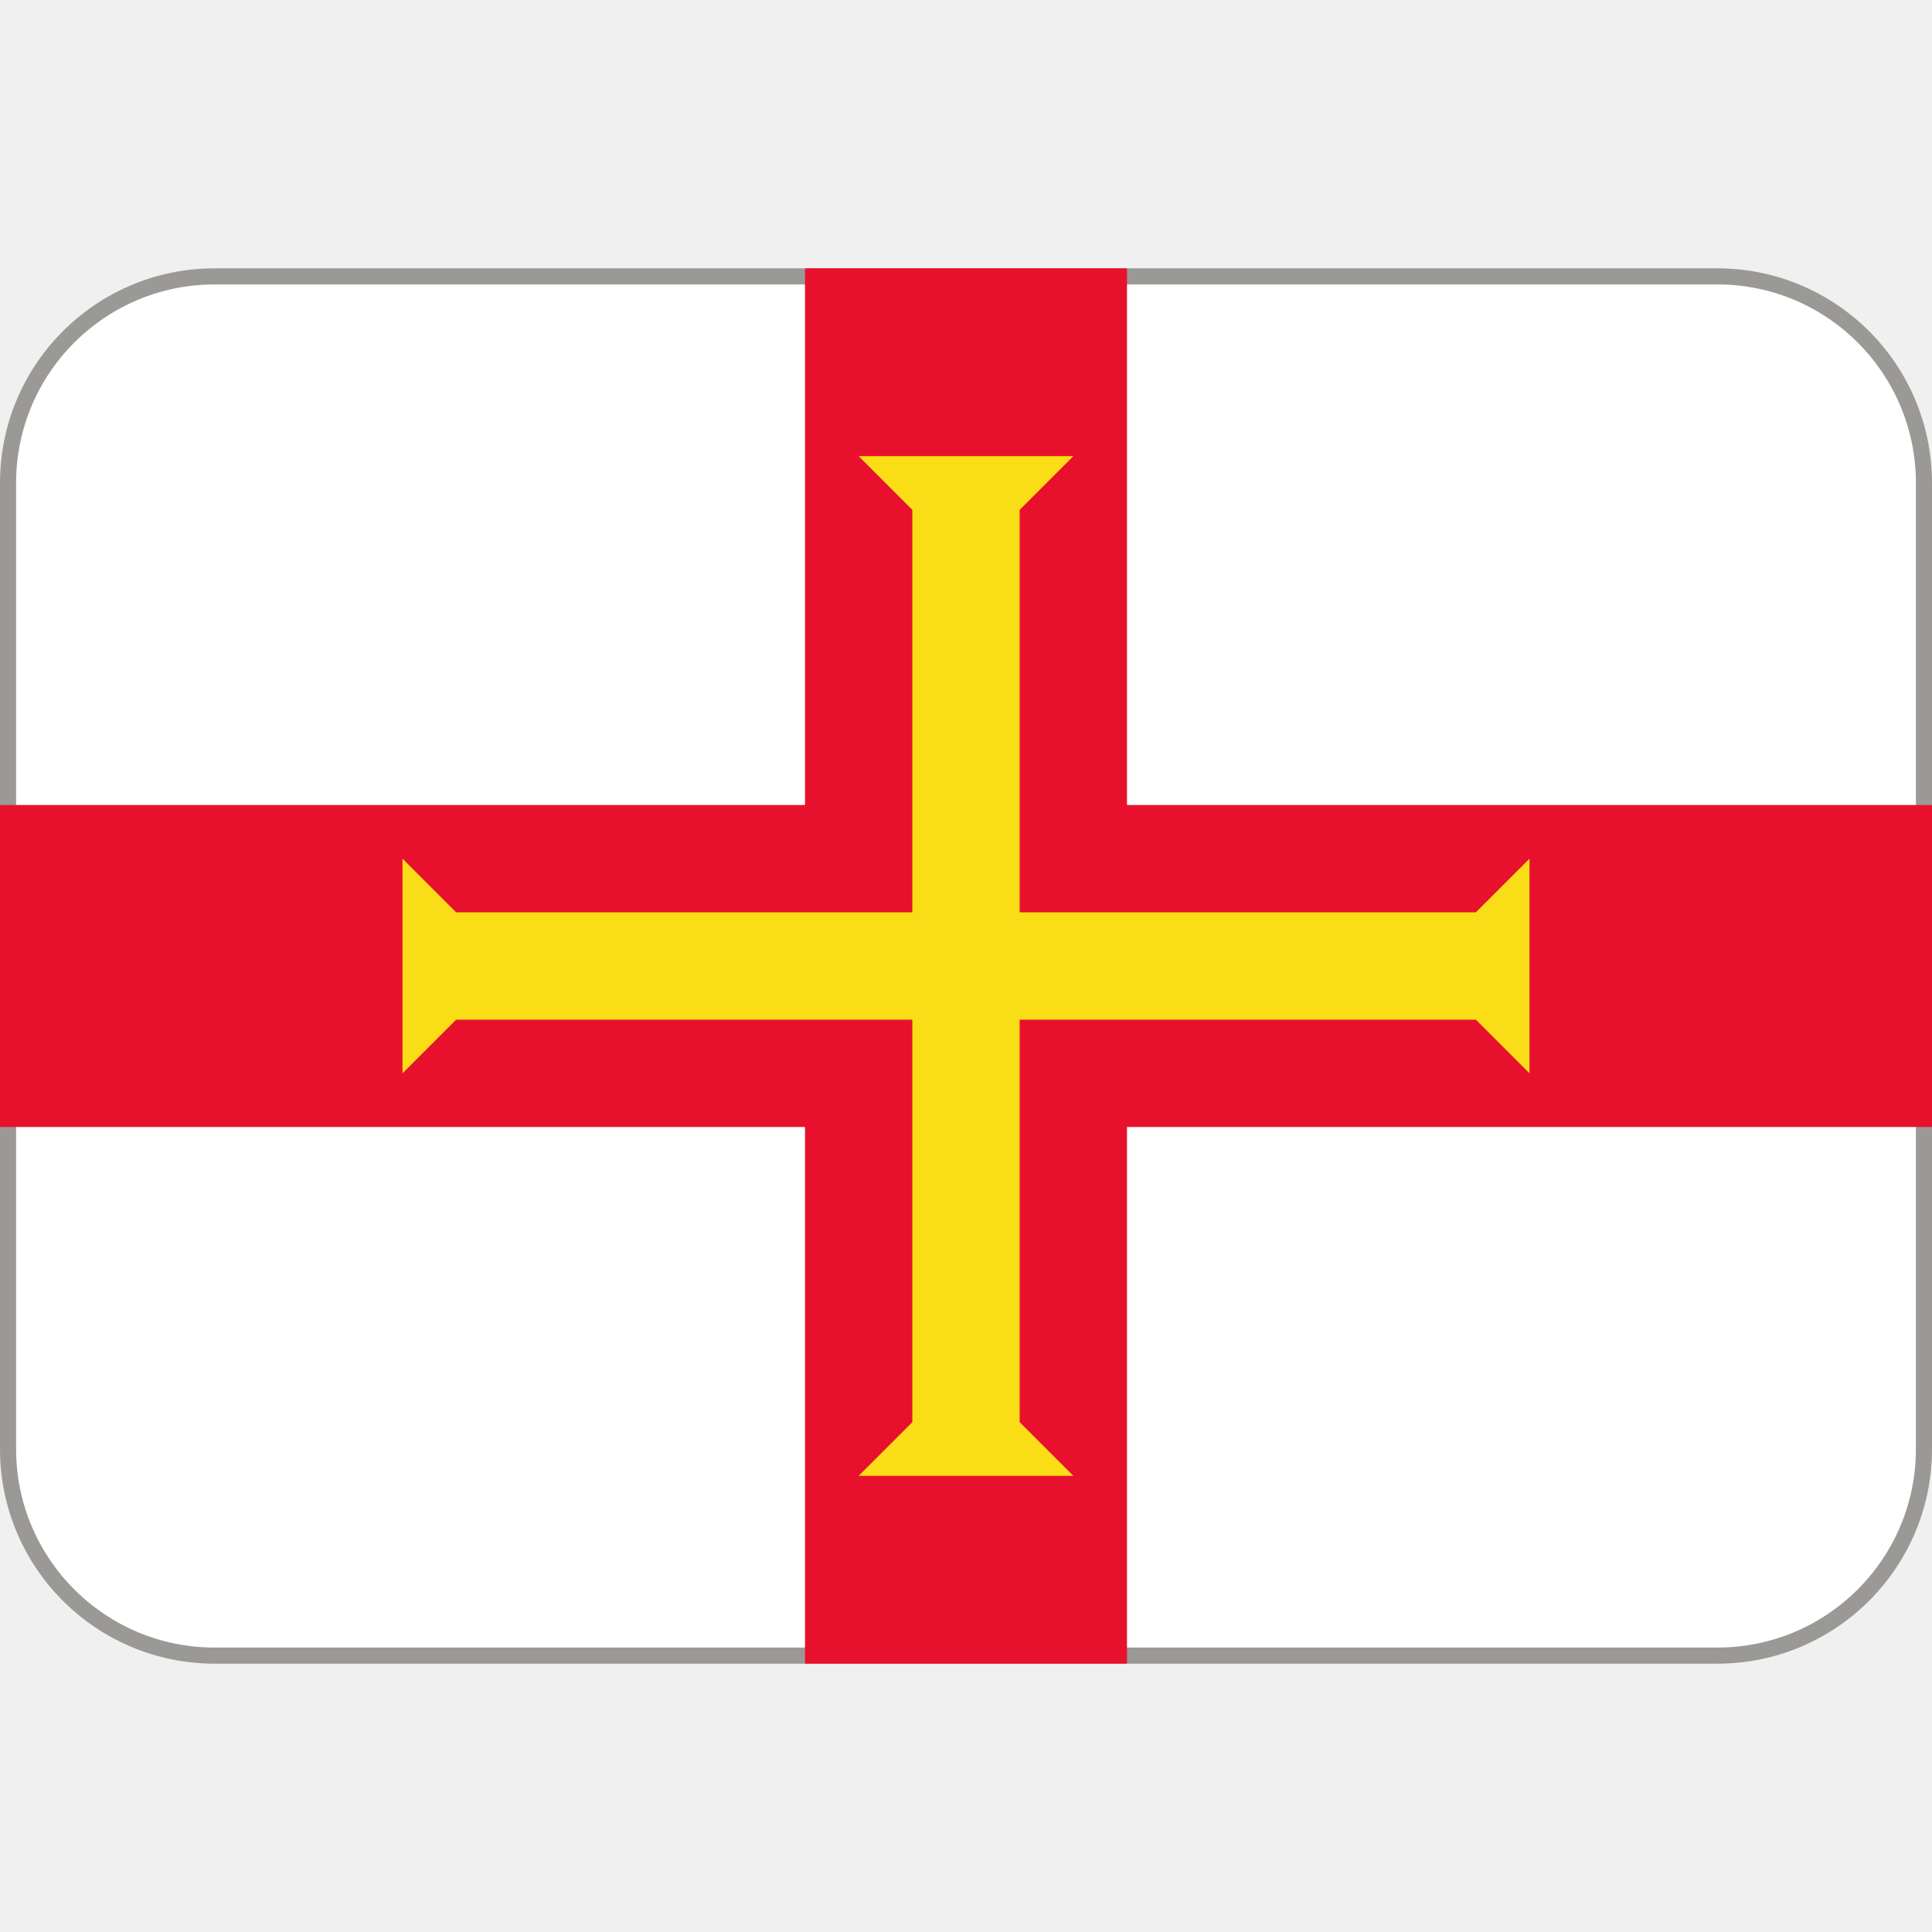
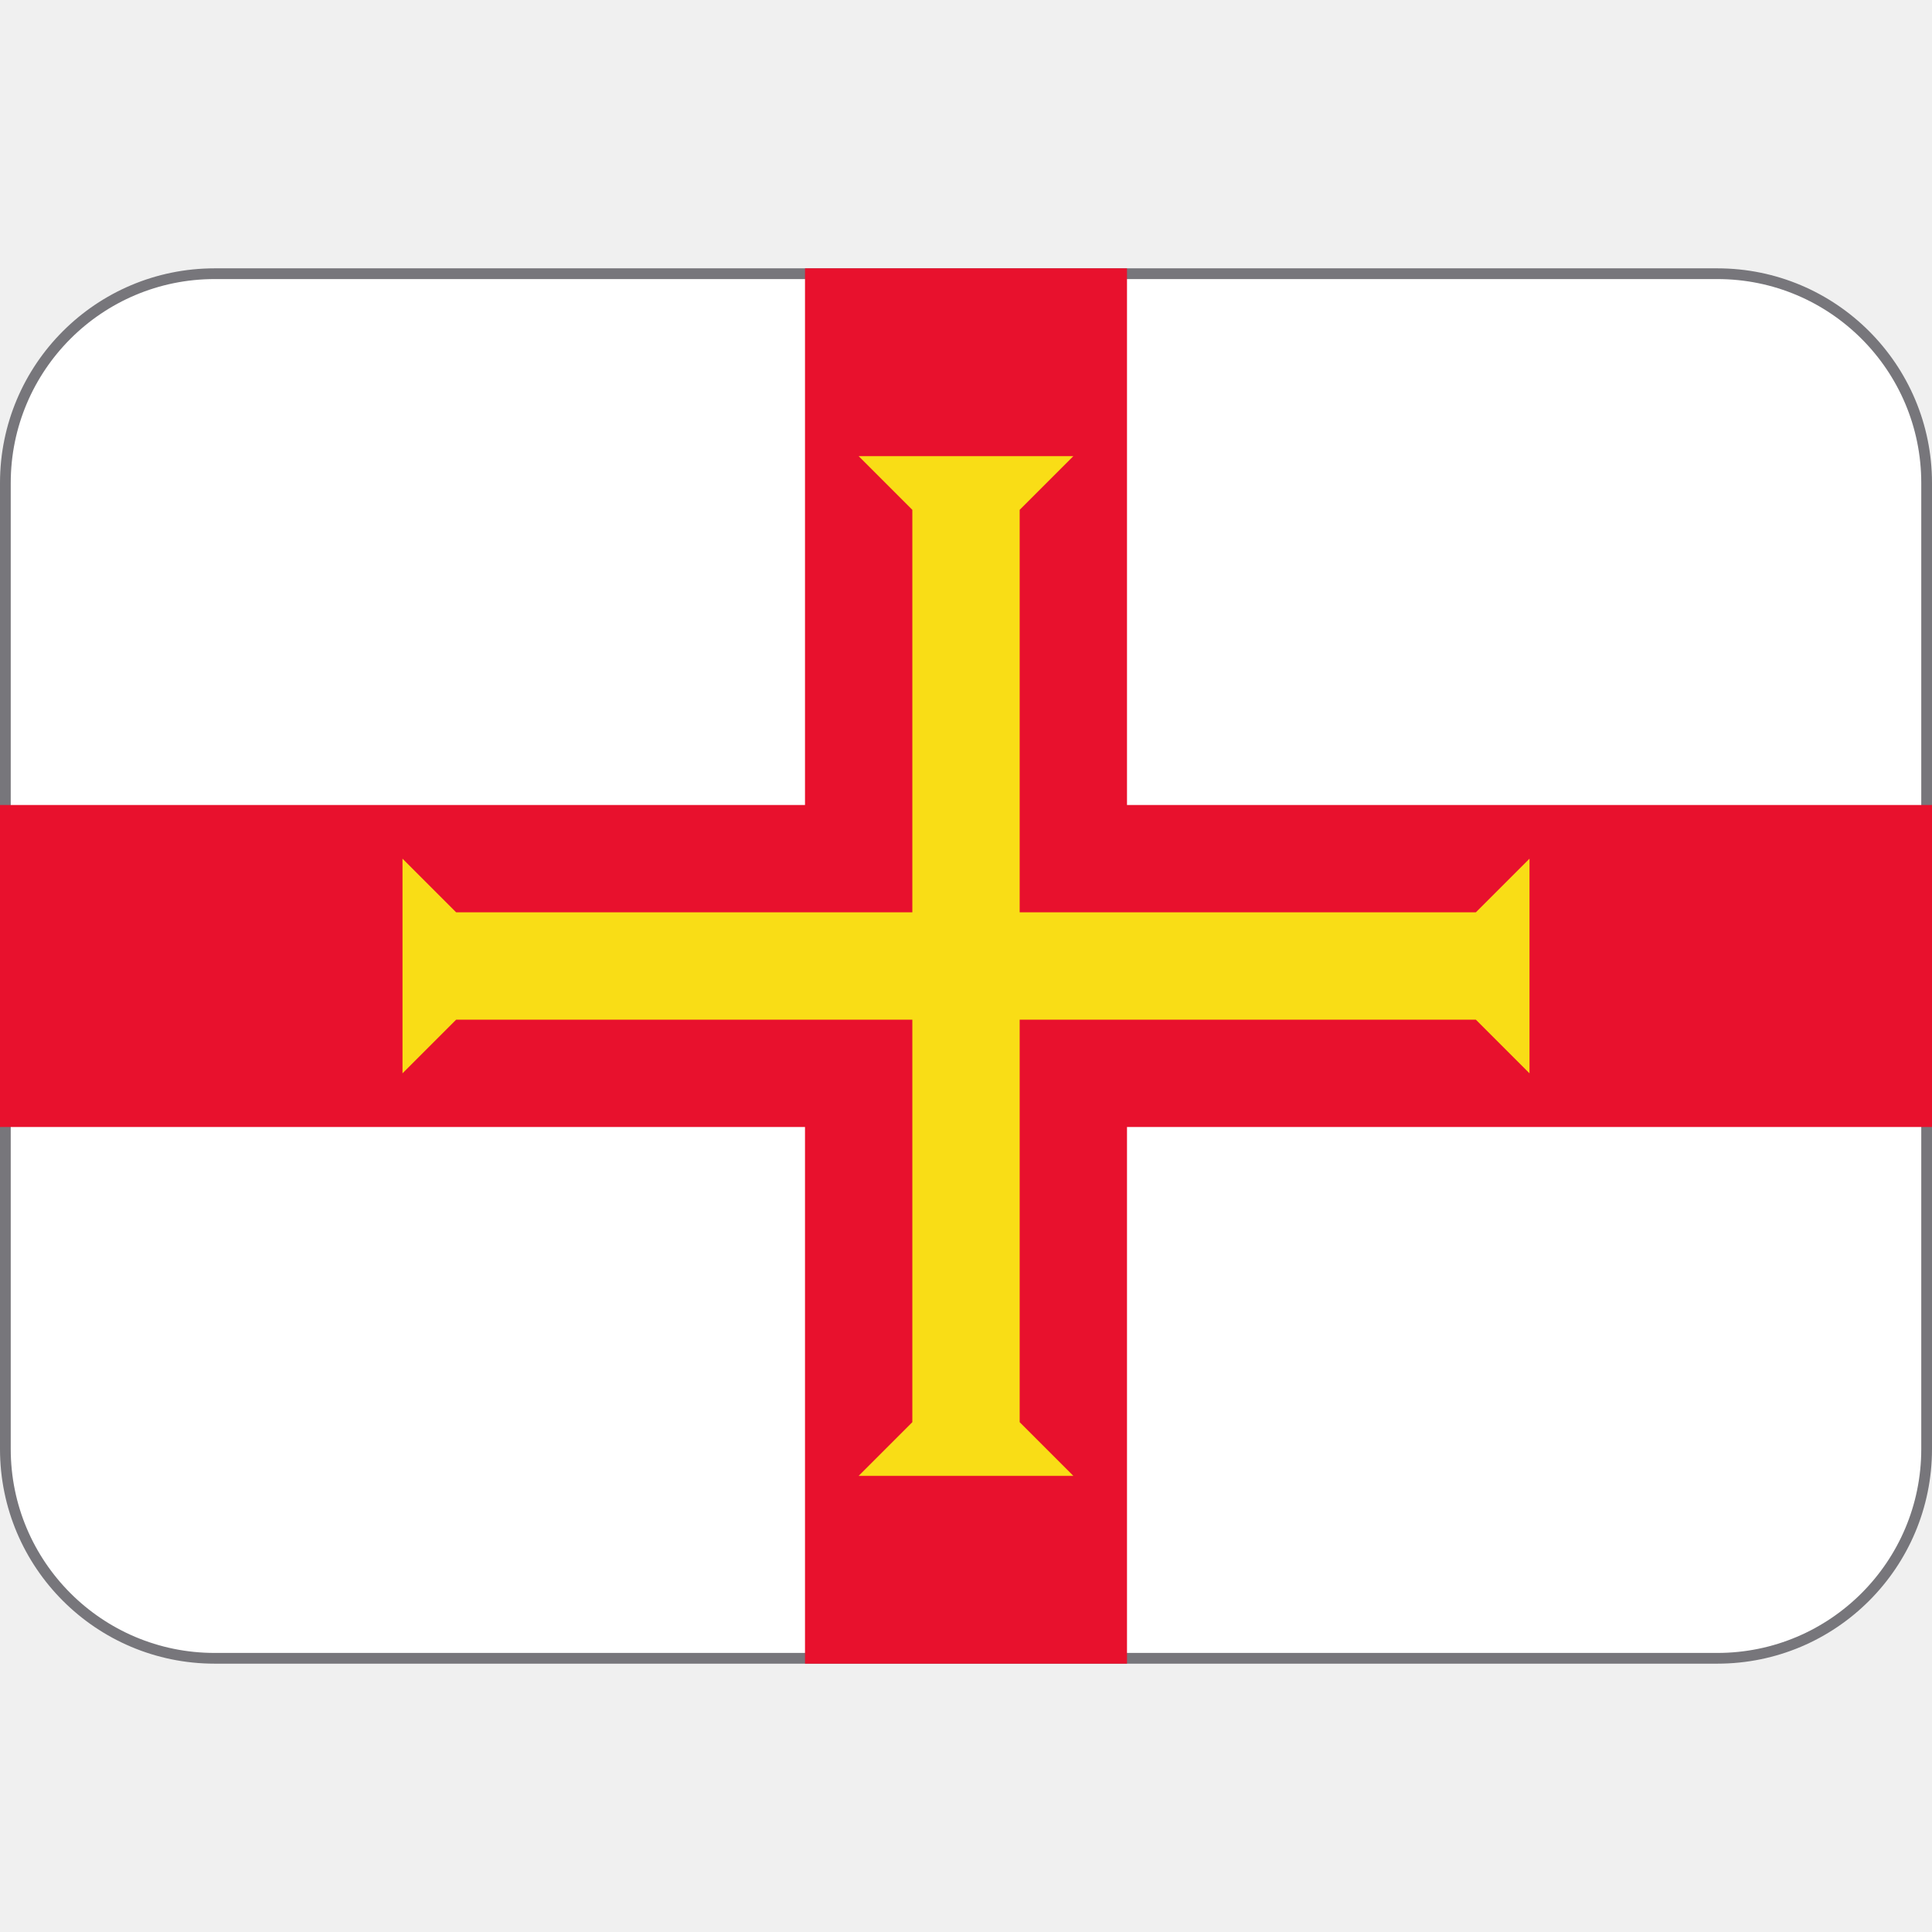
<svg xmlns="http://www.w3.org/2000/svg" viewBox="0 0 36 36">
-   <rect fill="#fff" height="25.7" ry="3.85" stroke="#9a9996" stroke-width=".3" width="35.7" x=".15" y="5.15" />
+   <rect fill="#fff" height="25.8" ry="3.9" stroke="#77767b" stroke-width=".2" width="35.8" x=".1" y="5.1" />
  <path d="m21 31h-6v-10h-15v-6h15v-10h6v10h15v6h-15z" fill="#e8112d" />
  <path d="m27.5 17h-8.5v-7.5l1-1h-4l1 1v7.5h-8.5l-1-1v4l1-1h8.5v7.5l-1 1h4l-1-1v-7.5h8.5l1 1v-4z" fill="#f9dd16" />
</svg>
